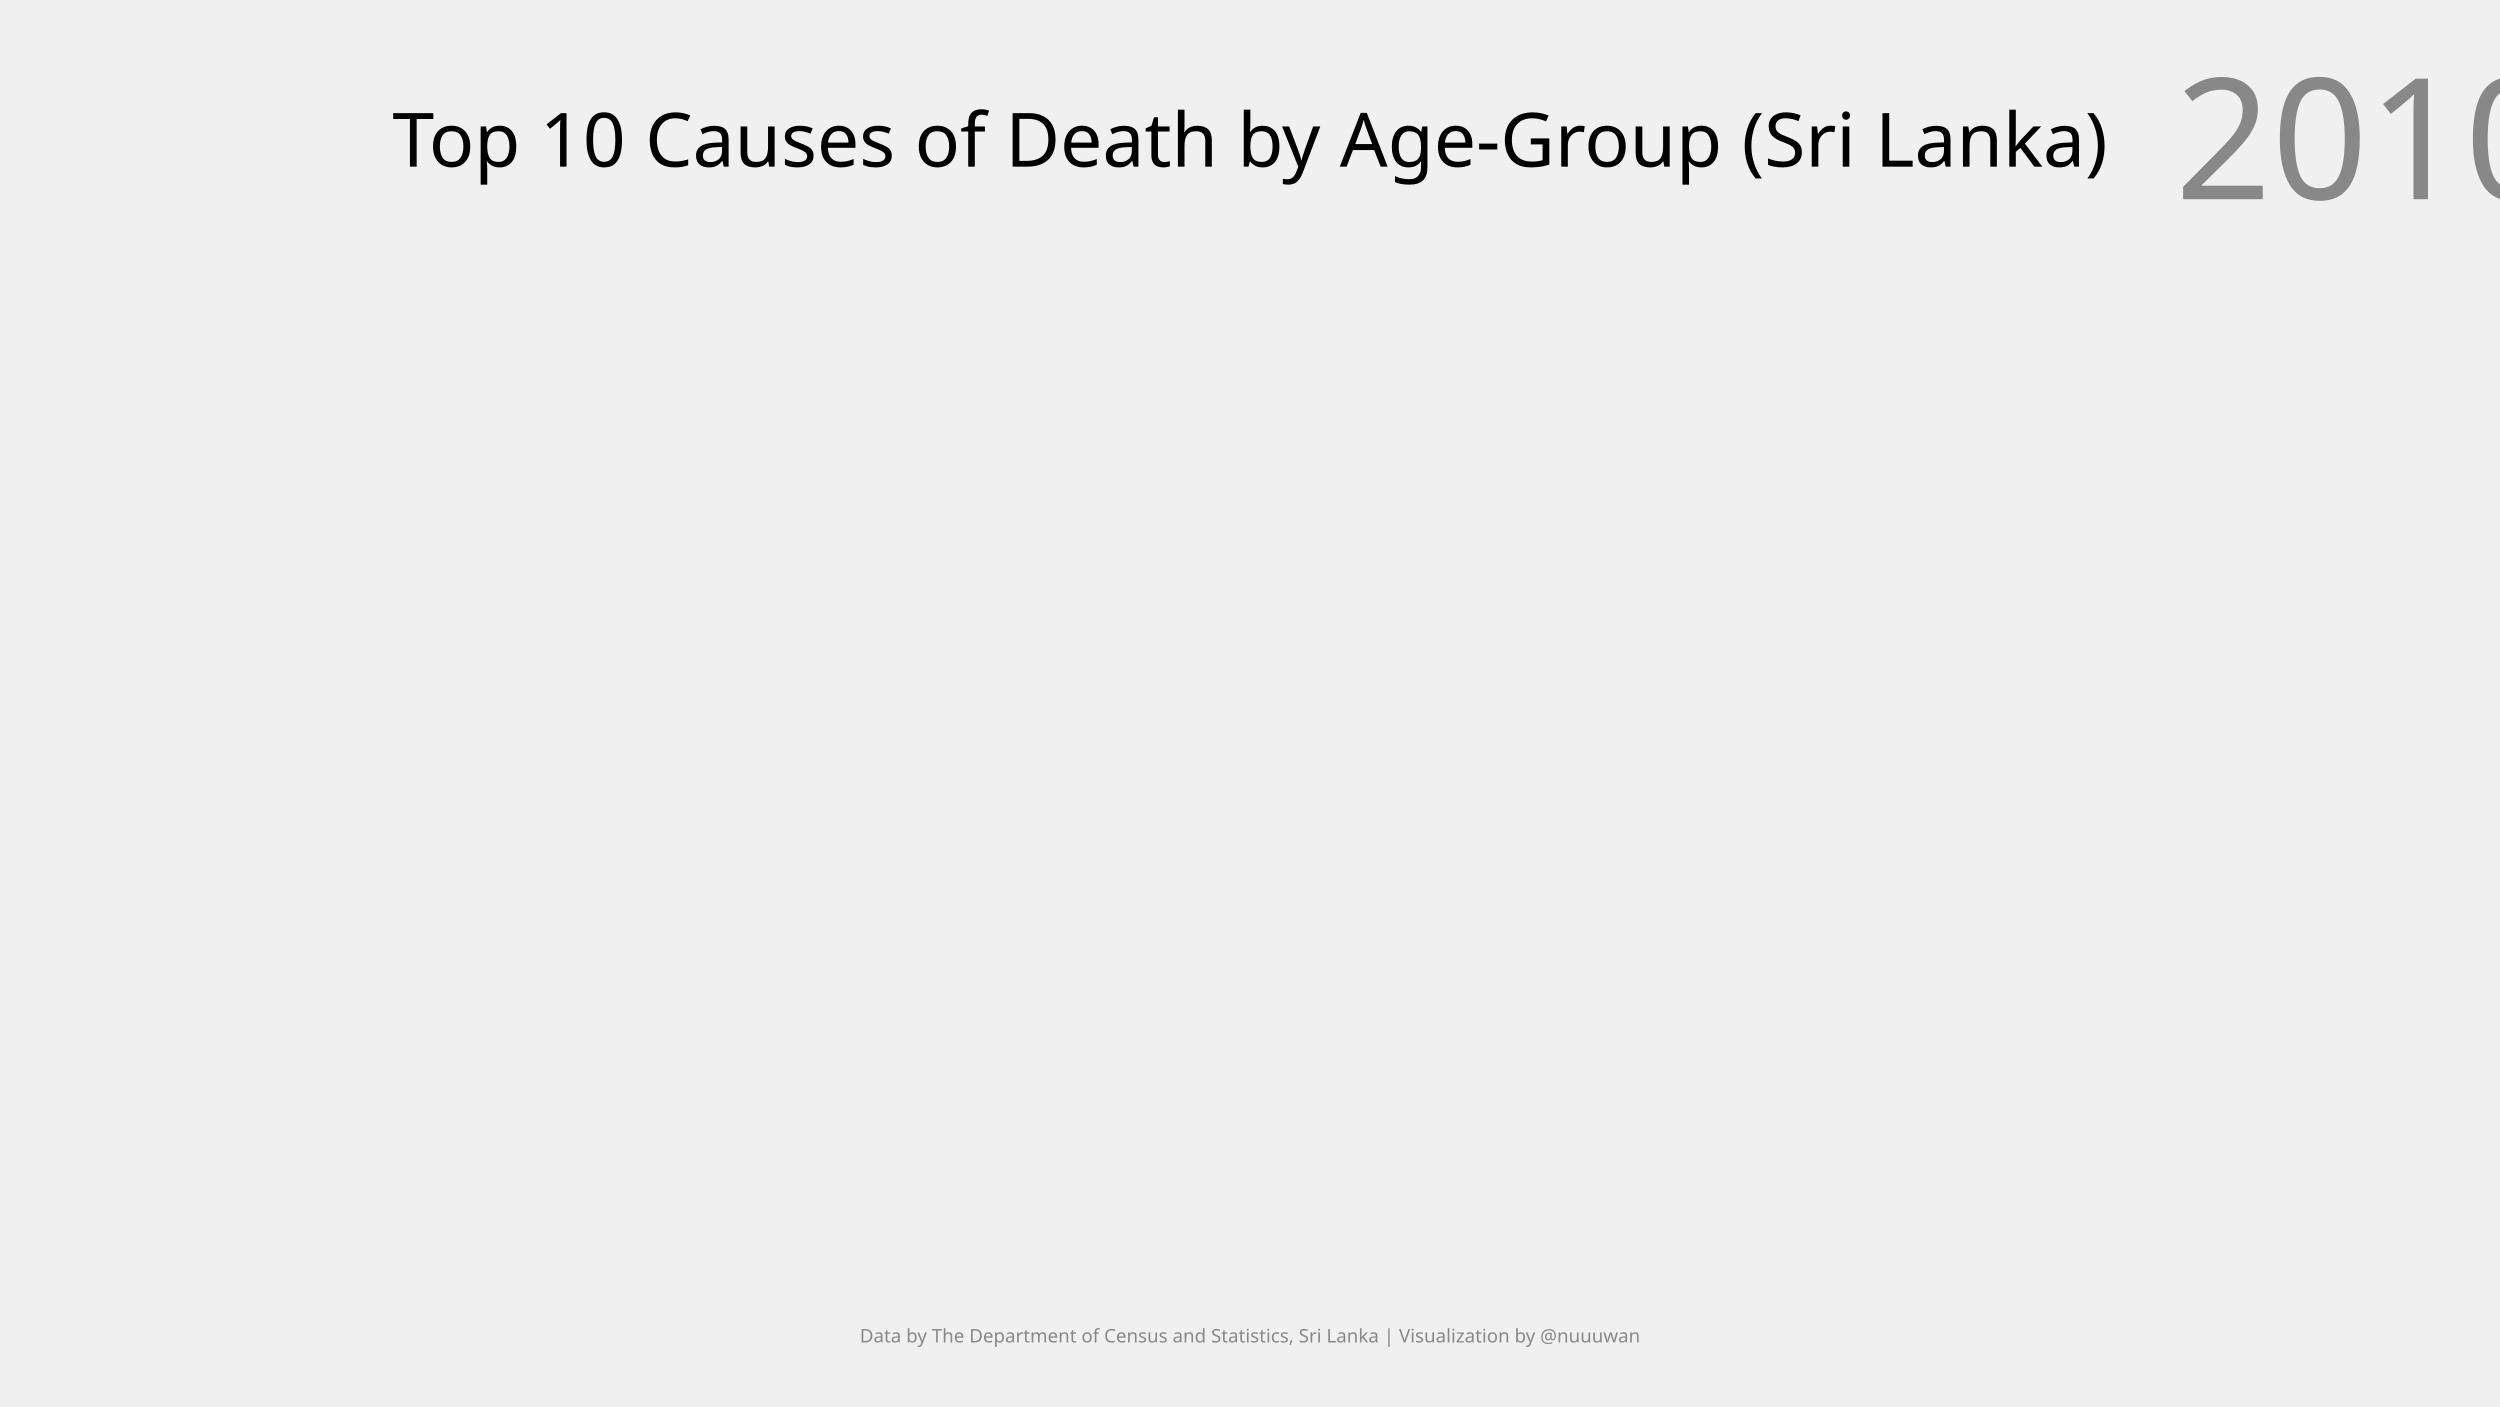
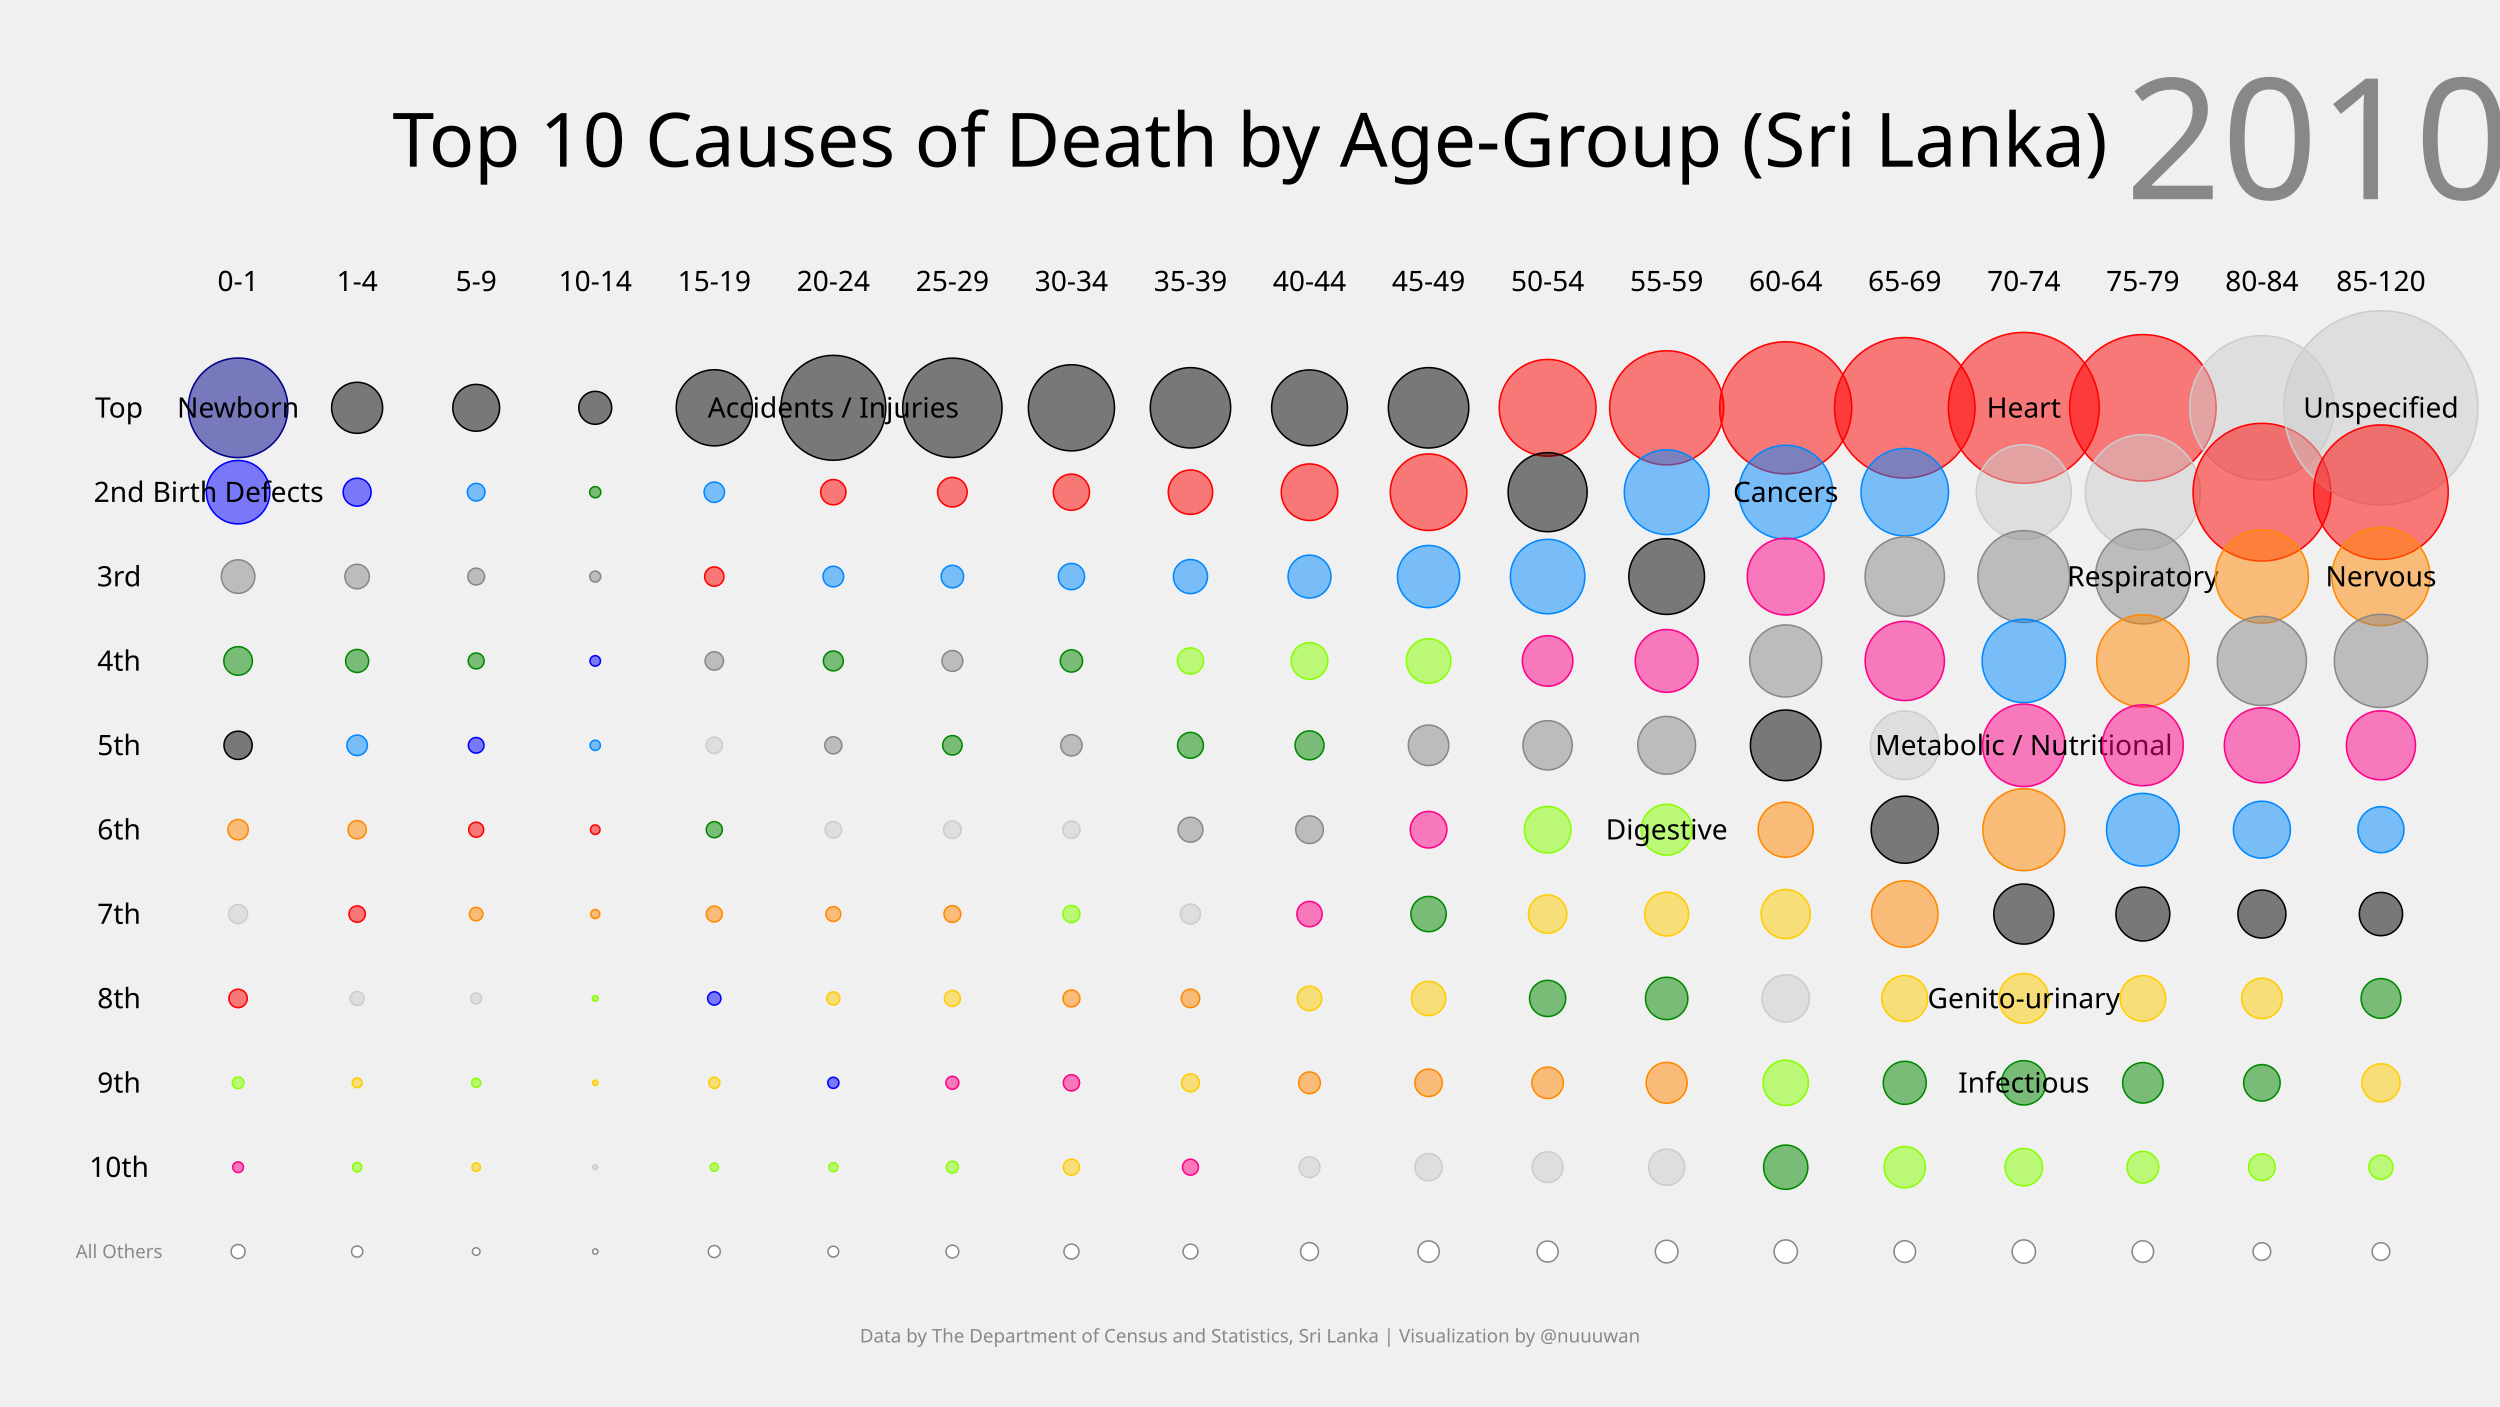
<svg xmlns="http://www.w3.org/2000/svg" width="1600" height="900">
  <g>
    <text x="800.0" y="90" text-anchor="middle" dominant-baseline="middle" font-size="48" font-family="P22 Johnston" fill="black">Top 10 Causes of Death by Age-Group (Sri Lanka)</text>
-     <text x="1392.0" y="90" text-anchor="start" dominant-baseline="middle" font-size="108" font-family="P22 Johnston" fill="#888">2010</text>
+     <text x="1360.0" y="90" text-anchor="start" dominant-baseline="middle" font-size="108" font-family="P22 Johnston" fill="#888">2010</text>
  </g>
-   <g />
+   <g>
+     <g>
+       <text x="152.381" y="180" text-anchor="middle" dominant-baseline="middle" font-size="18.0" font-family="P22 Johnston" fill="black">0-1</text>
+       <text x="76.19" y="261.0" text-anchor="middle" dominant-baseline="middle" font-size="18.0" font-family="P22 Johnston" fill="black">Top</text>
+       <circle cx="152.381" cy="261.0" r="31.871" stroke="#008" fill="#008" fill-opacity="0.5" />
+       <text x="152.381" y="261.0" text-anchor="middle" dominant-baseline="middle" font-size="18.0" font-family="P22 Johnston" fill="black">Newborn</text>
+       <text x="76.19" y="315.0" text-anchor="middle" dominant-baseline="middle" font-size="18.0" font-family="P22 Johnston" fill="black">2nd</text>
+       <circle cx="152.381" cy="315.0" r="20.312" stroke="#00f" fill="#00f" fill-opacity="0.5" />
+       <text x="152.381" y="315.0" text-anchor="middle" dominant-baseline="middle" font-size="18.0" font-family="P22 Johnston" fill="black">Birth Defects</text>
+       <text x="76.19" y="369.0" text-anchor="middle" dominant-baseline="middle" font-size="18.0" font-family="P22 Johnston" fill="black">3rd</text>
+       <circle cx="152.381" cy="369.0" r="10.731" stroke="#888" fill="#888" fill-opacity="0.5" />
+       <text x="76.19" y="423.0" text-anchor="middle" dominant-baseline="middle" font-size="18.0" font-family="P22 Johnston" fill="black">4th</text>
+       <circle cx="152.381" cy="423.0" r="9.154" stroke="#080" fill="#080" fill-opacity="0.5" />
+       <text x="76.19" y="477.0" text-anchor="middle" dominant-baseline="middle" font-size="18.0" font-family="P22 Johnston" fill="black">5th</text>
+       <circle cx="152.381" cy="477.0" r="9.046" stroke="#000" fill="#000" fill-opacity="0.5" />
+       <text x="76.19" y="531.0" text-anchor="middle" dominant-baseline="middle" font-size="18.0" font-family="P22 Johnston" fill="black">6th</text>
+       <circle cx="152.381" cy="531.0" r="6.529" stroke="#f80" fill="#f80" fill-opacity="0.5" />
+       <text x="76.19" y="585.0" text-anchor="middle" dominant-baseline="middle" font-size="18.0" font-family="P22 Johnston" fill="black">7th</text>
+       <circle cx="152.381" cy="585.0" r="6.062" stroke="#ccc" fill="#ccc" fill-opacity="0.5" />
+       <text x="76.19" y="639.0" text-anchor="middle" dominant-baseline="middle" font-size="18.0" font-family="P22 Johnston" fill="black">8th</text>
+       <circle cx="152.381" cy="639.0" r="5.898" stroke="#f00" fill="#f00" fill-opacity="0.5" />
+       <text x="76.19" y="693.0" text-anchor="middle" dominant-baseline="middle" font-size="18.0" font-family="P22 Johnston" fill="black">9th</text>
+       <circle cx="152.381" cy="693.0" r="3.704" stroke="#8f0" fill="#8f0" fill-opacity="0.5" />
+       <text x="76.19" y="747.0" text-anchor="middle" dominant-baseline="middle" font-size="18.0" font-family="P22 Johnston" fill="black">10th</text>
+       <circle cx="152.381" cy="747.0" r="3.429" stroke="#f08" fill="#f08" fill-opacity="0.5" />
+       <circle cx="152.381" cy="801.0" r="4.482" stroke="#888" fill="#fff" />
+       <text x="76.19" y="801.0" text-anchor="middle" dominant-baseline="middle" font-size="12" font-family="P22 Johnston" fill="#888">All Others</text>
+     </g>
+     <g>
+       <text x="228.571" y="180" text-anchor="middle" dominant-baseline="middle" font-size="18.0" font-family="P22 Johnston" fill="black">1-4</text>
+       <circle cx="228.571" cy="261.0" r="16.327" stroke="#000" fill="#000" fill-opacity="0.5" />
+       <circle cx="228.571" cy="315.0" r="8.964" stroke="#00f" fill="#00f" fill-opacity="0.5" />
+       <circle cx="228.571" cy="369.0" r="7.857" stroke="#888" fill="#888" fill-opacity="0.5" />
+       <circle cx="228.571" cy="423.0" r="7.375" stroke="#080" fill="#080" fill-opacity="0.5" />
+       <circle cx="228.571" cy="477.0" r="6.567" stroke="#08f" fill="#08f" fill-opacity="0.5" />
+       <circle cx="228.571" cy="531.0" r="5.857" stroke="#f80" fill="#f80" fill-opacity="0.5" />
+       <circle cx="228.571" cy="585.0" r="5.238" stroke="#f00" fill="#f00" fill-opacity="0.5" />
+       <circle cx="228.571" cy="639.0" r="4.482" stroke="#ccc" fill="#ccc" fill-opacity="0.5" />
+       <circle cx="228.571" cy="693.0" r="3.13" stroke="#fc0" fill="#fc0" fill-opacity="0.5" />
+       <circle cx="228.571" cy="747.0" r="2.97" stroke="#8f0" fill="#8f0" fill-opacity="0.5" />
+       <circle cx="228.571" cy="801.0" r="3.569" stroke="#888" fill="#fff" />
+     </g>
+     <g>
+       <text x="304.762" y="180" text-anchor="middle" dominant-baseline="middle" font-size="18.0" font-family="P22 Johnston" fill="black">5-9</text>
+       <circle cx="304.762" cy="261.0" r="14.981" stroke="#000" fill="#000" fill-opacity="0.5" />
+       <circle cx="304.762" cy="315.0" r="5.644" stroke="#08f" fill="#08f" fill-opacity="0.5" />
+       <circle cx="304.762" cy="369.0" r="5.377" stroke="#888" fill="#888" fill-opacity="0.5" />
+       <circle cx="304.762" cy="423.0" r="5.096" stroke="#080" fill="#080" fill-opacity="0.5" />
+       <circle cx="304.762" cy="477.0" r="4.999" stroke="#00f" fill="#00f" fill-opacity="0.5" />
+       <circle cx="304.762" cy="531.0" r="4.799" stroke="#f00" fill="#f00" fill-opacity="0.5" />
+       <circle cx="304.762" cy="585.0" r="4.315" stroke="#f80" fill="#f80" fill-opacity="0.5" />
+       <circle cx="304.762" cy="639.0" r="3.5" stroke="#ccc" fill="#ccc" fill-opacity="0.5" />
+       <circle cx="304.762" cy="693.0" r="2.886" stroke="#8f0" fill="#8f0" fill-opacity="0.5" />
+       <circle cx="304.762" cy="747.0" r="2.711" stroke="#fc0" fill="#fc0" fill-opacity="0.5" />
+       <circle cx="304.762" cy="801.0" r="2.425" stroke="#888" fill="#fff" />
+     </g>
+     <g>
+       <text x="380.952" y="180" text-anchor="middle" dominant-baseline="middle" font-size="18.0" font-family="P22 Johnston" fill="black">10-14</text>
+       <circle cx="380.952" cy="261.0" r="10.523" stroke="#000" fill="#000" fill-opacity="0.5" />
+       <circle cx="380.952" cy="315.0" r="3.569" stroke="#080" fill="#080" fill-opacity="0.5" />
+       <circle cx="380.952" cy="369.0" r="3.5" stroke="#888" fill="#888" fill-opacity="0.5" />
+       <circle cx="380.952" cy="423.0" r="3.357" stroke="#00f" fill="#00f" fill-opacity="0.5" />
+       <circle cx="380.952" cy="477.0" r="3.283" stroke="#08f" fill="#08f" fill-opacity="0.5" />
+       <circle cx="380.952" cy="531.0" r="3.051" stroke="#f00" fill="#f00" fill-opacity="0.5" />
+       <circle cx="380.952" cy="585.0" r="2.886" stroke="#f80" fill="#f80" fill-opacity="0.5" />
+       <circle cx="380.952" cy="639.0" r="1.852" stroke="#8f0" fill="#8f0" fill-opacity="0.5" />
+       <circle cx="380.952" cy="693.0" r="1.715" stroke="#fc0" fill="#fc0" fill-opacity="0.5" />
+       <circle cx="380.952" cy="747.0" r="1.565" stroke="#ccc" fill="#ccc" fill-opacity="0.5" />
+       <circle cx="380.952" cy="801.0" r="1.715" stroke="#888" fill="#fff" />
+     </g>
+     <g>
+       <text x="457.143" y="180" text-anchor="middle" dominant-baseline="middle" font-size="18.0" font-family="P22 Johnston" fill="black">15-19</text>
+       <circle cx="457.143" cy="261.0" r="24.36" stroke="#000" fill="#000" fill-opacity="0.5" />
+       <circle cx="457.143" cy="315.0" r="6.529" stroke="#08f" fill="#08f" fill-opacity="0.5" />
+       <circle cx="457.143" cy="369.0" r="6.182" stroke="#f00" fill="#f00" fill-opacity="0.5" />
+       <circle cx="457.143" cy="423.0" r="5.898" stroke="#888" fill="#888" fill-opacity="0.5" />
+       <circle cx="457.143" cy="477.0" r="5.238" stroke="#ccc" fill="#ccc" fill-opacity="0.5" />
+       <circle cx="457.143" cy="531.0" r="5.144" stroke="#080" fill="#080" fill-opacity="0.5" />
+       <circle cx="457.143" cy="585.0" r="5.096" stroke="#f80" fill="#f80" fill-opacity="0.5" />
+       <circle cx="457.143" cy="639.0" r="4.258" stroke="#00f" fill="#00f" fill-opacity="0.5" />
+       <circle cx="457.143" cy="693.0" r="3.569" stroke="#fc0" fill="#fc0" fill-opacity="0.5" />
+       <circle cx="457.143" cy="747.0" r="2.619" stroke="#8f0" fill="#8f0" fill-opacity="0.5" />
+       <circle cx="457.143" cy="801.0" r="3.834" stroke="#888" fill="#fff" />
+     </g>
+     <g>
+       <text x="533.333" y="180" text-anchor="middle" dominant-baseline="middle" font-size="18.0" font-family="P22 Johnston" fill="black">20-24</text>
+       <circle cx="533.333" cy="261.0" r="33.578" stroke="#000" fill="#000" fill-opacity="0.5" />
+       <text x="533.333" y="261.0" text-anchor="middle" dominant-baseline="middle" font-size="18.0" font-family="P22 Johnston" fill="black">Accidents / Injuries</text>
+       <circle cx="533.333" cy="315.0" r="8.103" stroke="#f00" fill="#f00" fill-opacity="0.5" />
+       <circle cx="533.333" cy="369.0" r="6.604" stroke="#08f" fill="#08f" fill-opacity="0.5" />
+       <circle cx="533.333" cy="423.0" r="6.377" stroke="#080" fill="#080" fill-opacity="0.5" />
+       <circle cx="533.333" cy="477.0" r="5.467" stroke="#888" fill="#888" fill-opacity="0.5" />
+       <circle cx="533.333" cy="531.0" r="5.285" stroke="#ccc" fill="#ccc" fill-opacity="0.5" />
+       <circle cx="533.333" cy="585.0" r="4.748" stroke="#f80" fill="#f80" fill-opacity="0.5" />
+       <circle cx="533.333" cy="639.0" r="4.2" stroke="#fc0" fill="#fc0" fill-opacity="0.5" />
+       <circle cx="533.333" cy="693.0" r="3.569" stroke="#00f" fill="#00f" fill-opacity="0.5" />
+       <circle cx="533.333" cy="747.0" r="2.886" stroke="#8f0" fill="#8f0" fill-opacity="0.5" />
+       <circle cx="533.333" cy="801.0" r="3.429" stroke="#888" fill="#fff" />
+     </g>
+     <g>
+       <text x="609.524" y="180" text-anchor="middle" dominant-baseline="middle" font-size="18.0" font-family="P22 Johnston" fill="black">25-29</text>
+       <circle cx="609.524" cy="261.0" r="31.794" stroke="#000" fill="#000" fill-opacity="0.5" />
+       <circle cx="609.524" cy="315.0" r="9.469" stroke="#f00" fill="#f00" fill-opacity="0.5" />
+       <circle cx="609.524" cy="369.0" r="7.207" stroke="#08f" fill="#08f" fill-opacity="0.5" />
+       <circle cx="609.524" cy="423.0" r="6.678" stroke="#888" fill="#888" fill-opacity="0.5" />
+       <circle cx="609.524" cy="477.0" r="6.222" stroke="#080" fill="#080" fill-opacity="0.5" />
+       <circle cx="609.524" cy="531.0" r="5.644" stroke="#ccc" fill="#ccc" fill-opacity="0.5" />
+       <circle cx="609.524" cy="585.0" r="5.377" stroke="#f80" fill="#f80" fill-opacity="0.5" />
+       <circle cx="609.524" cy="639.0" r="5.096" stroke="#fc0" fill="#fc0" fill-opacity="0.5" />
+       <circle cx="609.524" cy="693.0" r="4.141" stroke="#f08" fill="#f08" fill-opacity="0.5" />
+       <circle cx="609.524" cy="747.0" r="3.834" stroke="#8f0" fill="#8f0" fill-opacity="0.5" />
+       <circle cx="609.524" cy="801.0" r="4.082" stroke="#888" fill="#fff" />
+     </g>
+     <g>
+       <text x="685.714" y="180" text-anchor="middle" dominant-baseline="middle" font-size="18.0" font-family="P22 Johnston" fill="black">30-34</text>
+       <circle cx="685.714" cy="261.0" r="27.568" stroke="#000" fill="#000" fill-opacity="0.5" />
+       <circle cx="685.714" cy="315.0" r="11.566" stroke="#f00" fill="#f00" fill-opacity="0.5" />
+       <circle cx="685.714" cy="369.0" r="8.429" stroke="#08f" fill="#08f" fill-opacity="0.5" />
+       <circle cx="685.714" cy="423.0" r="7.139" stroke="#080" fill="#080" fill-opacity="0.5" />
+       <circle cx="685.714" cy="477.0" r="6.823" stroke="#888" fill="#888" fill-opacity="0.5" />
+       <circle cx="685.714" cy="531.0" r="5.512" stroke="#ccc" fill="#ccc" fill-opacity="0.5" />
+       <circle cx="685.714" cy="585.0" r="5.467" stroke="#8f0" fill="#8f0" fill-opacity="0.5" />
+       <circle cx="685.714" cy="639.0" r="5.422" stroke="#f80" fill="#f80" fill-opacity="0.5" />
+       <circle cx="685.714" cy="693.0" r="5.191" stroke="#f08" fill="#f08" fill-opacity="0.5" />
+       <circle cx="685.714" cy="747.0" r="5.144" stroke="#fc0" fill="#fc0" fill-opacity="0.5" />
+       <circle cx="685.714" cy="801.0" r="4.799" stroke="#888" fill="#fff" />
+     </g>
+     <g>
+       <text x="761.905" y="180" text-anchor="middle" dominant-baseline="middle" font-size="18.0" font-family="P22 Johnston" fill="black">35-39</text>
+       <circle cx="761.905" cy="261.0" r="25.72" stroke="#000" fill="#000" fill-opacity="0.5" />
+       <circle cx="761.905" cy="315.0" r="14.208" stroke="#f00" fill="#f00" fill-opacity="0.5" />
+       <circle cx="761.905" cy="369.0" r="10.912" stroke="#08f" fill="#08f" fill-opacity="0.5" />
+       <circle cx="761.905" cy="423.0" r="8.371" stroke="#8f0" fill="#8f0" fill-opacity="0.5" />
+       <circle cx="761.905" cy="477.0" r="8.283" stroke="#080" fill="#080" fill-opacity="0.5" />
+       <circle cx="761.905" cy="531.0" r="7.981" stroke="#888" fill="#888" fill-opacity="0.5" />
+       <circle cx="761.905" cy="585.0" r="6.416" stroke="#ccc" fill="#ccc" fill-opacity="0.5" />
+       <circle cx="761.905" cy="639.0" r="5.898" stroke="#f80" fill="#f80" fill-opacity="0.5" />
+       <circle cx="761.905" cy="693.0" r="5.73" stroke="#fc0" fill="#fc0" fill-opacity="0.5" />
+       <circle cx="761.905" cy="747.0" r="5.096" stroke="#f08" fill="#f08" fill-opacity="0.5" />
+       <circle cx="761.905" cy="801.0" r="4.748" stroke="#888" fill="#fff" />
+     </g>
+     <g>
+       <text x="838.095" y="180" text-anchor="middle" dominant-baseline="middle" font-size="18.0" font-family="P22 Johnston" fill="black">40-44</text>
+       <circle cx="838.095" cy="261.0" r="24.259" stroke="#000" fill="#000" fill-opacity="0.5" />
+       <circle cx="838.095" cy="315.0" r="18.092" stroke="#f00" fill="#f00" fill-opacity="0.5" />
+       <circle cx="838.095" cy="369.0" r="13.735" stroke="#08f" fill="#08f" fill-opacity="0.5" />
+       <circle cx="838.095" cy="423.0" r="11.713" stroke="#8f0" fill="#8f0" fill-opacity="0.5" />
+       <circle cx="838.095" cy="477.0" r="9.26" stroke="#080" fill="#080" fill-opacity="0.5" />
+       <circle cx="838.095" cy="531.0" r="8.854" stroke="#888" fill="#888" fill-opacity="0.5" />
+       <circle cx="838.095" cy="585.0" r="8.103" stroke="#f08" fill="#f08" fill-opacity="0.5" />
+       <circle cx="838.095" cy="639.0" r="7.826" stroke="#fc0" fill="#fc0" fill-opacity="0.5" />
+       <circle cx="838.095" cy="693.0" r="6.965" stroke="#f80" fill="#f80" fill-opacity="0.5" />
+       <circle cx="838.095" cy="747.0" r="6.641" stroke="#ccc" fill="#ccc" fill-opacity="0.5" />
+       <circle cx="838.095" cy="801.0" r="5.73" stroke="#888" fill="#fff" />
+     </g>
+     <g>
+       <text x="914.286" y="180" text-anchor="middle" dominant-baseline="middle" font-size="18.0" font-family="P22 Johnston" fill="black">45-49</text>
+       <circle cx="914.286" cy="261.0" r="25.739" stroke="#000" fill="#000" fill-opacity="0.5" />
+       <circle cx="914.286" cy="315.0" r="24.51" stroke="#f00" fill="#f00" fill-opacity="0.5" />
+       <circle cx="914.286" cy="369.0" r="19.91" stroke="#08f" fill="#08f" fill-opacity="0.5" />
+       <circle cx="914.286" cy="423.0" r="14.243" stroke="#8f0" fill="#8f0" fill-opacity="0.5" />
+       <circle cx="914.286" cy="477.0" r="12.945" stroke="#888" fill="#888" fill-opacity="0.5" />
+       <circle cx="914.286" cy="531.0" r="11.713" stroke="#f08" fill="#f08" fill-opacity="0.5" />
+       <circle cx="914.286" cy="585.0" r="11.287" stroke="#080" fill="#080" fill-opacity="0.5" />
+       <circle cx="914.286" cy="639.0" r="10.957" stroke="#fc0" fill="#fc0" fill-opacity="0.5" />
+       <circle cx="914.286" cy="693.0" r="8.799" stroke="#f80" fill="#f80" fill-opacity="0.5" />
+       <circle cx="914.286" cy="747.0" r="8.743" stroke="#ccc" fill="#ccc" fill-opacity="0.5" />
+       <circle cx="914.286" cy="801.0" r="6.823" stroke="#888" fill="#fff" />
+     </g>
+     <g>
+       <text x="990.476" y="180" text-anchor="middle" dominant-baseline="middle" font-size="18.0" font-family="P22 Johnston" fill="black">50-54</text>
+       <circle cx="990.476" cy="261.0" r="30.975" stroke="#f00" fill="#f00" fill-opacity="0.5" />
+       <circle cx="990.476" cy="315.0" r="25.297" stroke="#000" fill="#000" fill-opacity="0.5" />
+       <circle cx="990.476" cy="369.0" r="23.831" stroke="#08f" fill="#08f" fill-opacity="0.5" />
+       <circle cx="990.476" cy="423.0" r="16.176" stroke="#f08" fill="#f08" fill-opacity="0.5" />
+       <circle cx="990.476" cy="477.0" r="15.777" stroke="#888" fill="#888" fill-opacity="0.5" />
+       <circle cx="990.476" cy="531.0" r="14.932" stroke="#8f0" fill="#8f0" fill-opacity="0.5" />
+       <circle cx="990.476" cy="585.0" r="12.265" stroke="#fc0" fill="#fc0" fill-opacity="0.5" />
+       <circle cx="990.476" cy="639.0" r="11.566" stroke="#080" fill="#080" fill-opacity="0.5" />
+       <circle cx="990.476" cy="693.0" r="10.047" stroke="#f80" fill="#f80" fill-opacity="0.5" />
+       <circle cx="990.476" cy="747.0" r="9.85" stroke="#ccc" fill="#ccc" fill-opacity="0.5" />
+       <circle cx="990.476" cy="801.0" r="6.751" stroke="#888" fill="#fff" />
+     </g>
+     <g>
+       <text x="1066.667" y="180" text-anchor="middle" dominant-baseline="middle" font-size="18.0" font-family="P22 Johnston" fill="black">55-59</text>
+       <circle cx="1066.667" cy="261.0" r="36.521" stroke="#f00" fill="#f00" fill-opacity="0.5" />
+       <circle cx="1066.667" cy="315.0" r="27.129" stroke="#08f" fill="#08f" fill-opacity="0.5" />
+       <circle cx="1066.667" cy="369.0" r="24.228" stroke="#000" fill="#000" fill-opacity="0.5" />
+       <circle cx="1066.667" cy="423.0" r="20.106" stroke="#f08" fill="#f08" fill-opacity="0.5" />
+       <circle cx="1066.667" cy="477.0" r="18.494" stroke="#888" fill="#888" fill-opacity="0.5" />
+       <circle cx="1066.667" cy="531.0" r="16.282" stroke="#8f0" fill="#8f0" fill-opacity="0.5" />
+       <text x="1066.667" y="531.0" text-anchor="middle" dominant-baseline="middle" font-size="18.0" font-family="P22 Johnston" fill="black">Digestive</text>
+       <circle cx="1066.667" cy="585.0" r="14.035" stroke="#fc0" fill="#fc0" fill-opacity="0.5" />
+       <circle cx="1066.667" cy="639.0" r="13.555" stroke="#080" fill="#080" fill-opacity="0.5" />
+       <circle cx="1066.667" cy="693.0" r="13.096" stroke="#f80" fill="#f80" fill-opacity="0.5" />
+       <circle cx="1066.667" cy="747.0" r="11.587" stroke="#ccc" fill="#ccc" fill-opacity="0.5" />
+       <circle cx="1066.667" cy="801.0" r="7.241" stroke="#888" fill="#fff" />
+     </g>
+     <g>
+       <text x="1142.857" y="180" text-anchor="middle" dominant-baseline="middle" font-size="18.0" font-family="P22 Johnston" fill="black">60-64</text>
+       <circle cx="1142.857" cy="261.0" r="42.267" stroke="#f00" fill="#f00" fill-opacity="0.5" />
+       <circle cx="1142.857" cy="315.0" r="30.051" stroke="#08f" fill="#08f" fill-opacity="0.5" />
+       <text x="1142.857" y="315.0" text-anchor="middle" dominant-baseline="middle" font-size="18.0" font-family="P22 Johnston" fill="black">Cancers</text>
+       <circle cx="1142.857" cy="369.0" r="24.62" stroke="#f08" fill="#f08" fill-opacity="0.5" />
+       <circle cx="1142.857" cy="423.0" r="23.068" stroke="#888" fill="#888" fill-opacity="0.5" />
+       <circle cx="1142.857" cy="477.0" r="22.607" stroke="#000" fill="#000" fill-opacity="0.5" />
+       <circle cx="1142.857" cy="531.0" r="17.626" stroke="#f80" fill="#f80" fill-opacity="0.5" />
+       <circle cx="1142.857" cy="585.0" r="15.715" stroke="#fc0" fill="#fc0" fill-opacity="0.5" />
+       <circle cx="1142.857" cy="639.0" r="15.143" stroke="#ccc" fill="#ccc" fill-opacity="0.5" />
+       <circle cx="1142.857" cy="693.0" r="14.499" stroke="#8f0" fill="#8f0" fill-opacity="0.5" />
+       <circle cx="1142.857" cy="747.0" r="14.157" stroke="#080" fill="#080" fill-opacity="0.5" />
+       <circle cx="1142.857" cy="801.0" r="7.474" stroke="#888" fill="#fff" />
+     </g>
+     <g>
+       <text x="1219.048" y="180" text-anchor="middle" dominant-baseline="middle" font-size="18.0" font-family="P22 Johnston" fill="black">65-69</text>
+       <circle cx="1219.048" cy="261.0" r="44.953" stroke="#f00" fill="#f00" fill-opacity="0.5" />
+       <circle cx="1219.048" cy="315.0" r="28.009" stroke="#08f" fill="#08f" fill-opacity="0.5" />
+       <circle cx="1219.048" cy="369.0" r="25.394" stroke="#888" fill="#888" fill-opacity="0.5" />
+       <circle cx="1219.048" cy="423.0" r="25.365" stroke="#f08" fill="#f08" fill-opacity="0.5" />
+       <circle cx="1219.048" cy="477.0" r="21.969" stroke="#ccc" fill="#ccc" fill-opacity="0.5" />
+       <circle cx="1219.048" cy="531.0" r="21.473" stroke="#000" fill="#000" fill-opacity="0.5" />
+       <circle cx="1219.048" cy="585.0" r="21.278" stroke="#f80" fill="#f80" fill-opacity="0.5" />
+       <circle cx="1219.048" cy="639.0" r="14.683" stroke="#fc0" fill="#fc0" fill-opacity="0.5" />
+       <circle cx="1219.048" cy="693.0" r="13.753" stroke="#080" fill="#080" fill-opacity="0.5" />
+       <circle cx="1219.048" cy="747.0" r="13.226" stroke="#8f0" fill="#8f0" fill-opacity="0.5" />
+       <circle cx="1219.048" cy="801.0" r="6.93" stroke="#888" fill="#fff" />
+     </g>
+     <g>
+       <text x="1295.238" y="180" text-anchor="middle" dominant-baseline="middle" font-size="18.0" font-family="P22 Johnston" fill="black">70-74</text>
+       <circle cx="1295.238" cy="261.0" r="48.249" stroke="#f00" fill="#f00" fill-opacity="0.5" />
+       <text x="1295.238" y="261.0" text-anchor="middle" dominant-baseline="middle" font-size="18.0" font-family="P22 Johnston" fill="black">Heart</text>
+       <circle cx="1295.238" cy="315.0" r="30.392" stroke="#ccc" fill="#ccc" fill-opacity="0.5" />
+       <circle cx="1295.238" cy="369.0" r="29.4" stroke="#888" fill="#888" fill-opacity="0.5" />
+       <circle cx="1295.238" cy="423.0" r="26.692" stroke="#08f" fill="#08f" fill-opacity="0.5" />
+       <circle cx="1295.238" cy="477.0" r="26.397" stroke="#f08" fill="#f08" fill-opacity="0.5" />
+       <text x="1295.238" y="477.0" text-anchor="middle" dominant-baseline="middle" font-size="18.0" font-family="P22 Johnston" fill="black">Metabolic / Nutritional</text>
+       <circle cx="1295.238" cy="531.0" r="26.229" stroke="#f80" fill="#f80" fill-opacity="0.5" />
+       <circle cx="1295.238" cy="585.0" r="19.221" stroke="#000" fill="#000" fill-opacity="0.5" />
+       <circle cx="1295.238" cy="639.0" r="15.947" stroke="#fc0" fill="#fc0" fill-opacity="0.5" />
+       <text x="1295.238" y="639.0" text-anchor="middle" dominant-baseline="middle" font-size="18.0" font-family="P22 Johnston" fill="black">Genito-urinary</text>
+       <circle cx="1295.238" cy="693.0" r="14.191" stroke="#080" fill="#080" fill-opacity="0.5" />
+       <text x="1295.238" y="693.0" text-anchor="middle" dominant-baseline="middle" font-size="18.0" font-family="P22 Johnston" fill="black">Infectious</text>
+       <circle cx="1295.238" cy="747.0" r="11.962" stroke="#8f0" fill="#8f0" fill-opacity="0.5" />
+       <circle cx="1295.238" cy="801.0" r="7.474" stroke="#888" fill="#fff" />
+     </g>
+     <g>
+       <text x="1371.429" y="180" text-anchor="middle" dominant-baseline="middle" font-size="18.0" font-family="P22 Johnston" fill="black">75-79</text>
+       <circle cx="1371.429" cy="261.0" r="46.848" stroke="#f00" fill="#f00" fill-opacity="0.5" />
+       <circle cx="1371.429" cy="315.0" r="36.822" stroke="#ccc" fill="#ccc" fill-opacity="0.5" />
+       <circle cx="1371.429" cy="369.0" r="30.319" stroke="#888" fill="#888" fill-opacity="0.5" />
+       <text x="1371.429" y="369.0" text-anchor="middle" dominant-baseline="middle" font-size="18.0" font-family="P22 Johnston" fill="black">Respiratory</text>
+       <circle cx="1371.429" cy="423.0" r="29.558" stroke="#f80" fill="#f80" fill-opacity="0.5" />
+       <circle cx="1371.429" cy="477.0" r="25.891" stroke="#f08" fill="#f08" fill-opacity="0.5" />
+       <circle cx="1371.429" cy="531.0" r="23.248" stroke="#08f" fill="#08f" fill-opacity="0.5" />
+       <circle cx="1371.429" cy="585.0" r="17.232" stroke="#000" fill="#000" fill-opacity="0.5" />
+       <circle cx="1371.429" cy="639.0" r="14.566" stroke="#fc0" fill="#fc0" fill-opacity="0.5" />
+       <circle cx="1371.429" cy="693.0" r="12.945" stroke="#080" fill="#080" fill-opacity="0.5" />
+       <circle cx="1371.429" cy="747.0" r="10.12" stroke="#8f0" fill="#8f0" fill-opacity="0.5" />
+       <circle cx="1371.429" cy="801.0" r="6.894" stroke="#888" fill="#fff" />
+     </g>
+     <g>
+       <text x="1447.619" y="180" text-anchor="middle" dominant-baseline="middle" font-size="18.0" font-family="P22 Johnston" fill="black">80-84</text>
+       <circle cx="1447.619" cy="261.0" r="46.2" stroke="#ccc" fill="#ccc" fill-opacity="0.5" />
+       <circle cx="1447.619" cy="315.0" r="44.061" stroke="#f00" fill="#f00" fill-opacity="0.5" />
+       <circle cx="1447.619" cy="369.0" r="29.789" stroke="#f80" fill="#f80" fill-opacity="0.5" />
+       <circle cx="1447.619" cy="423.0" r="28.52" stroke="#888" fill="#888" fill-opacity="0.5" />
+       <circle cx="1447.619" cy="477.0" r="24.046" stroke="#f08" fill="#f08" fill-opacity="0.5" />
+       <circle cx="1447.619" cy="531.0" r="18.227" stroke="#08f" fill="#08f" fill-opacity="0.5" />
+       <circle cx="1447.619" cy="585.0" r="15.352" stroke="#000" fill="#000" fill-opacity="0.5" />
+       <circle cx="1447.619" cy="639.0" r="12.926" stroke="#fc0" fill="#fc0" fill-opacity="0.5" />
+       <circle cx="1447.619" cy="693.0" r="11.671" stroke="#080" fill="#080" fill-opacity="0.5" />
+       <circle cx="1447.619" cy="747.0" r="8.545" stroke="#8f0" fill="#8f0" fill-opacity="0.5" />
+       <circle cx="1447.619" cy="801.0" r="5.644" stroke="#888" fill="#fff" />
+     </g>
+     <g>
+       <text x="1523.81" y="180" text-anchor="middle" dominant-baseline="middle" font-size="18.0" font-family="P22 Johnston" fill="black">85-120</text>
+       <circle cx="1523.81" cy="261.0" r="62.111" stroke="#ccc" fill="#ccc" fill-opacity="0.5" />
+       <text x="1523.81" y="261.0" text-anchor="middle" dominant-baseline="middle" font-size="18.0" font-family="P22 Johnston" fill="black">Unspecified</text>
+       <circle cx="1523.81" cy="315.0" r="43.049" stroke="#f00" fill="#f00" fill-opacity="0.5" />
+       <circle cx="1523.81" cy="369.0" r="31.407" stroke="#f80" fill="#f80" fill-opacity="0.5" />
+       <text x="1523.81" y="369.0" text-anchor="middle" dominant-baseline="middle" font-size="18.0" font-family="P22 Johnston" fill="black">Nervous</text>
+       <circle cx="1523.81" cy="423.0" r="29.838" stroke="#888" fill="#888" fill-opacity="0.5" />
+       <circle cx="1523.81" cy="477.0" r="22.114" stroke="#f08" fill="#f08" fill-opacity="0.5" />
+       <circle cx="1523.81" cy="531.0" r="14.733" stroke="#08f" fill="#08f" fill-opacity="0.5" />
+       <circle cx="1523.81" cy="585.0" r="13.842" stroke="#000" fill="#000" fill-opacity="0.5" />
+       <circle cx="1523.81" cy="639.0" r="12.697" stroke="#080" fill="#080" fill-opacity="0.5" />
+       <circle cx="1523.81" cy="693.0" r="12.185" stroke="#fc0" fill="#fc0" fill-opacity="0.5" />
+       <circle cx="1523.81" cy="747.0" r="7.732" stroke="#8f0" fill="#8f0" fill-opacity="0.5" />
+       <circle cx="1523.81" cy="801.0" r="5.644" stroke="#888" fill="#fff" />
+     </g>
+   </g>
  <g>
    <text x="800.0" y="855.0" text-anchor="middle" dominant-baseline="middle" font-size="12" font-family="P22 Johnston" fill="#888">Data by The Department of Census and Statistics, Sri Lanka | Visualization by @nuuuwan</text>
  </g>
</svg>
